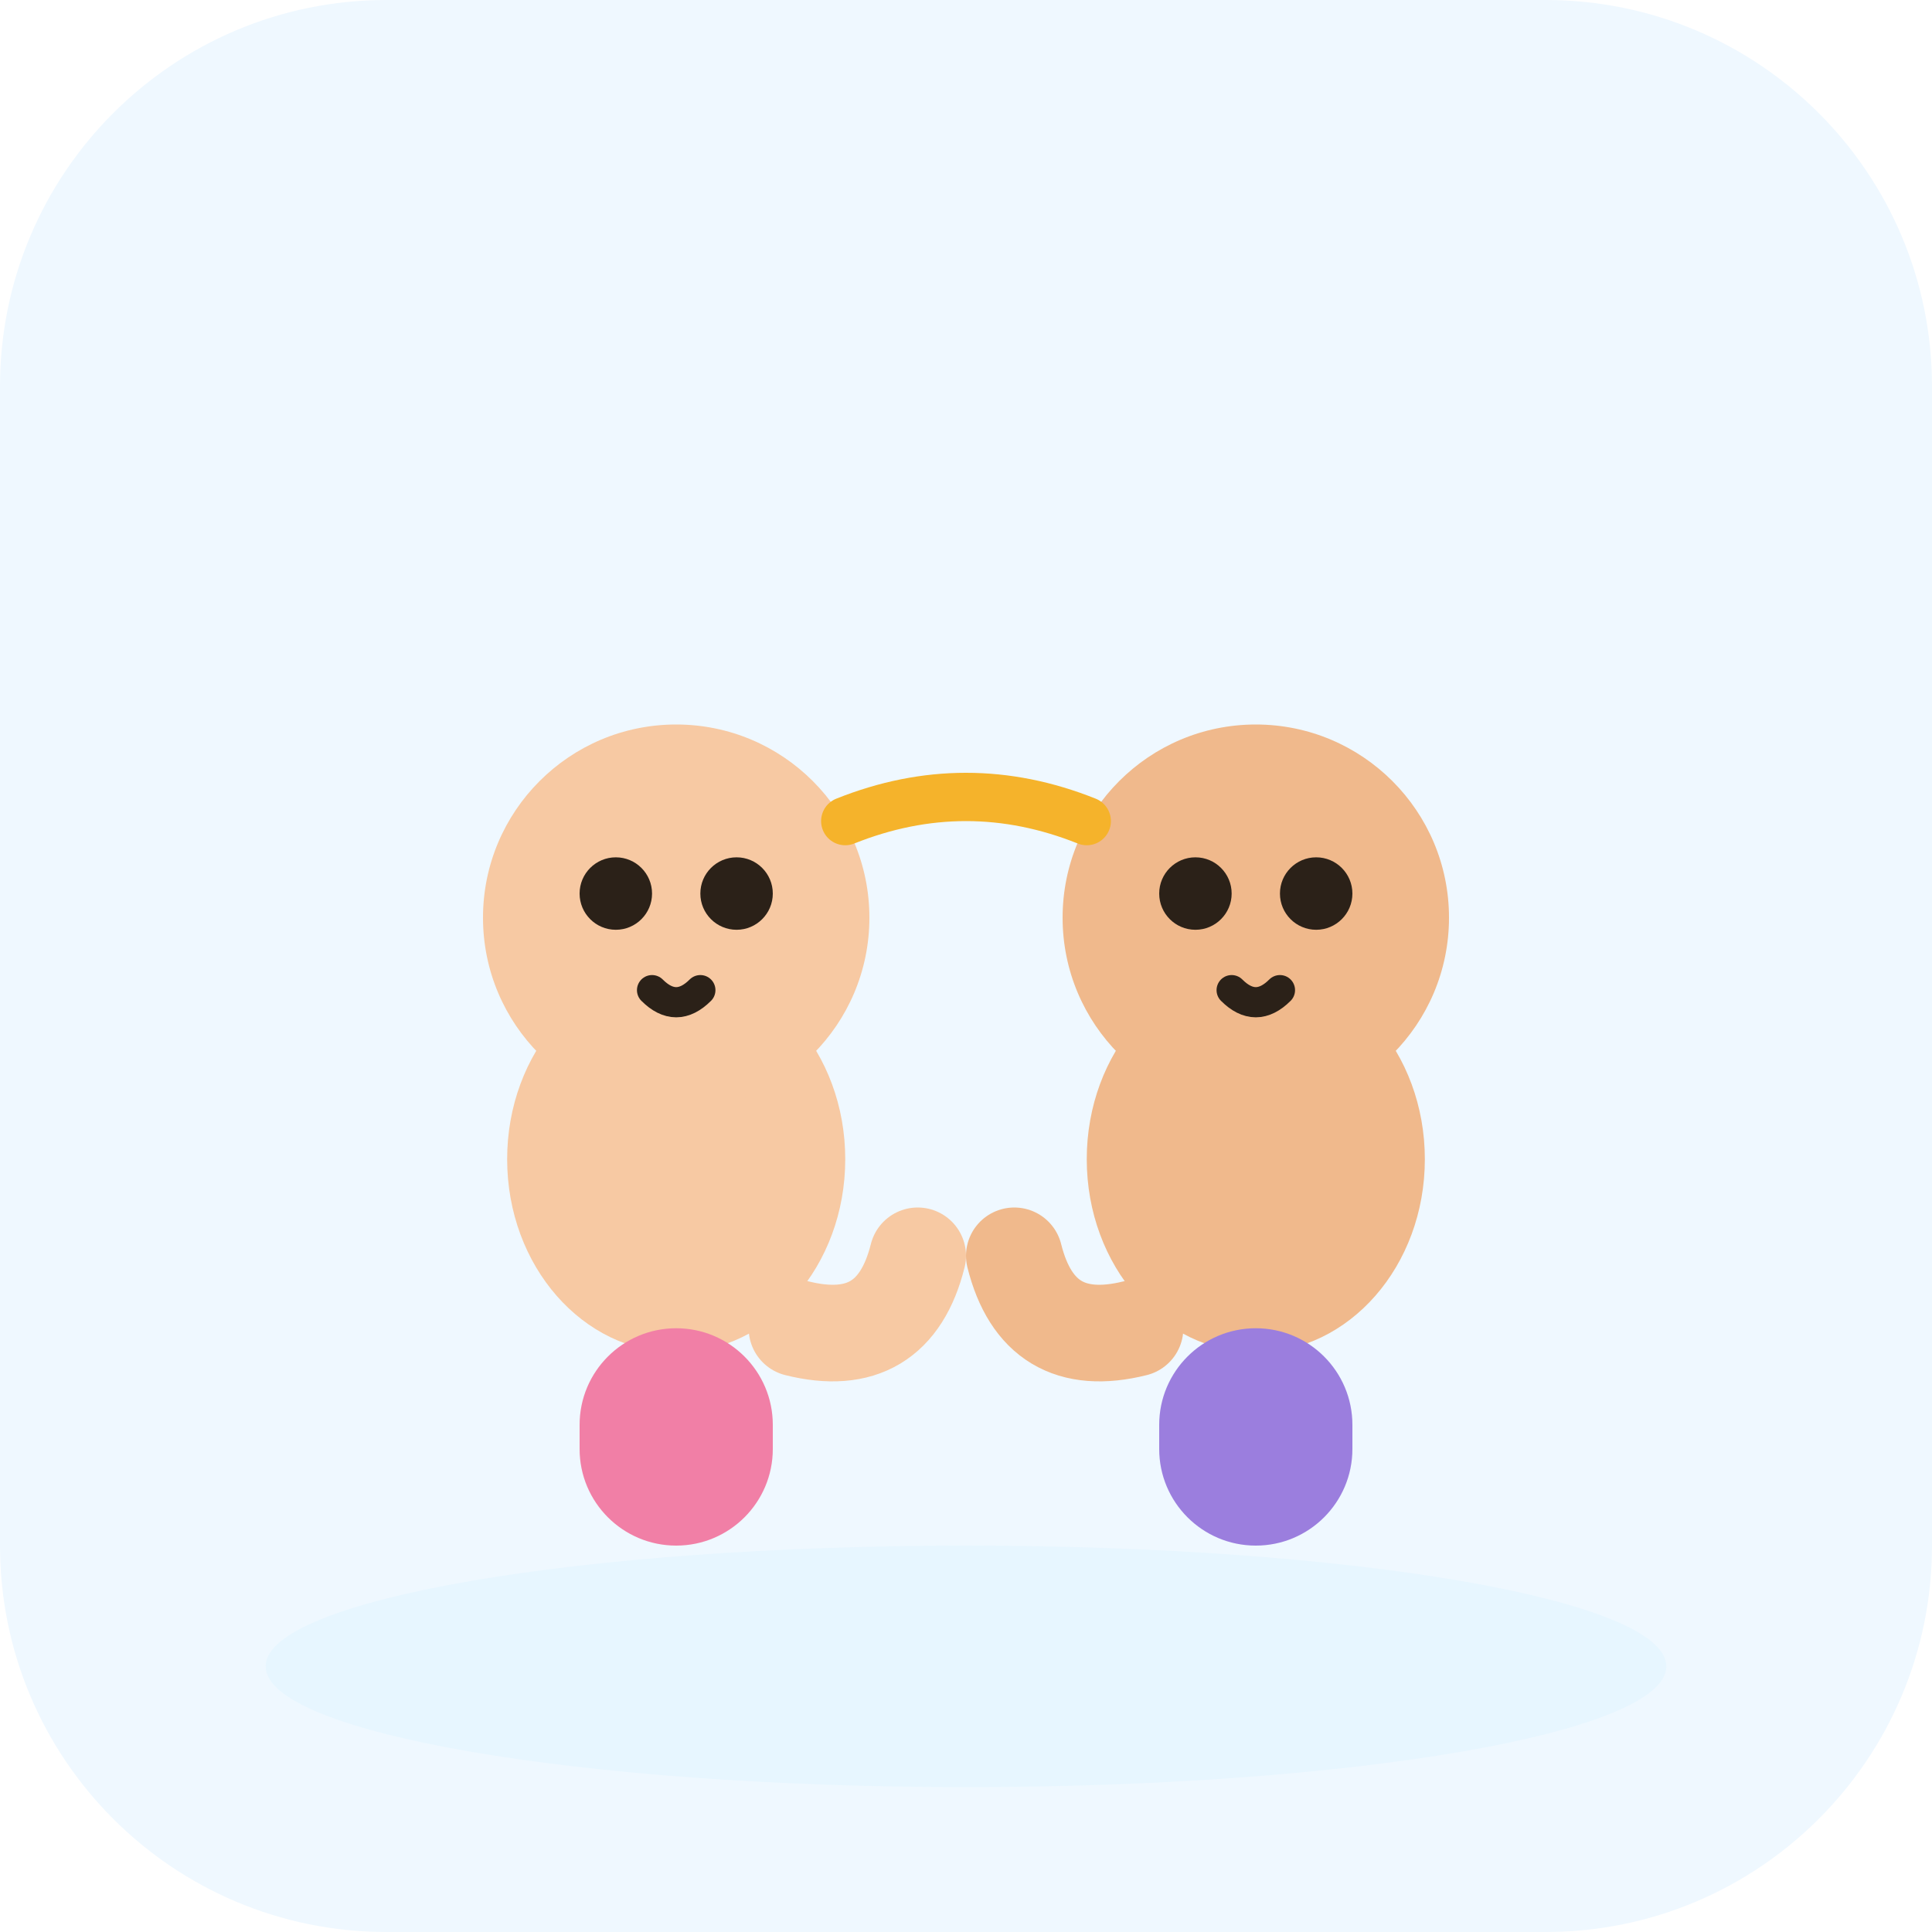
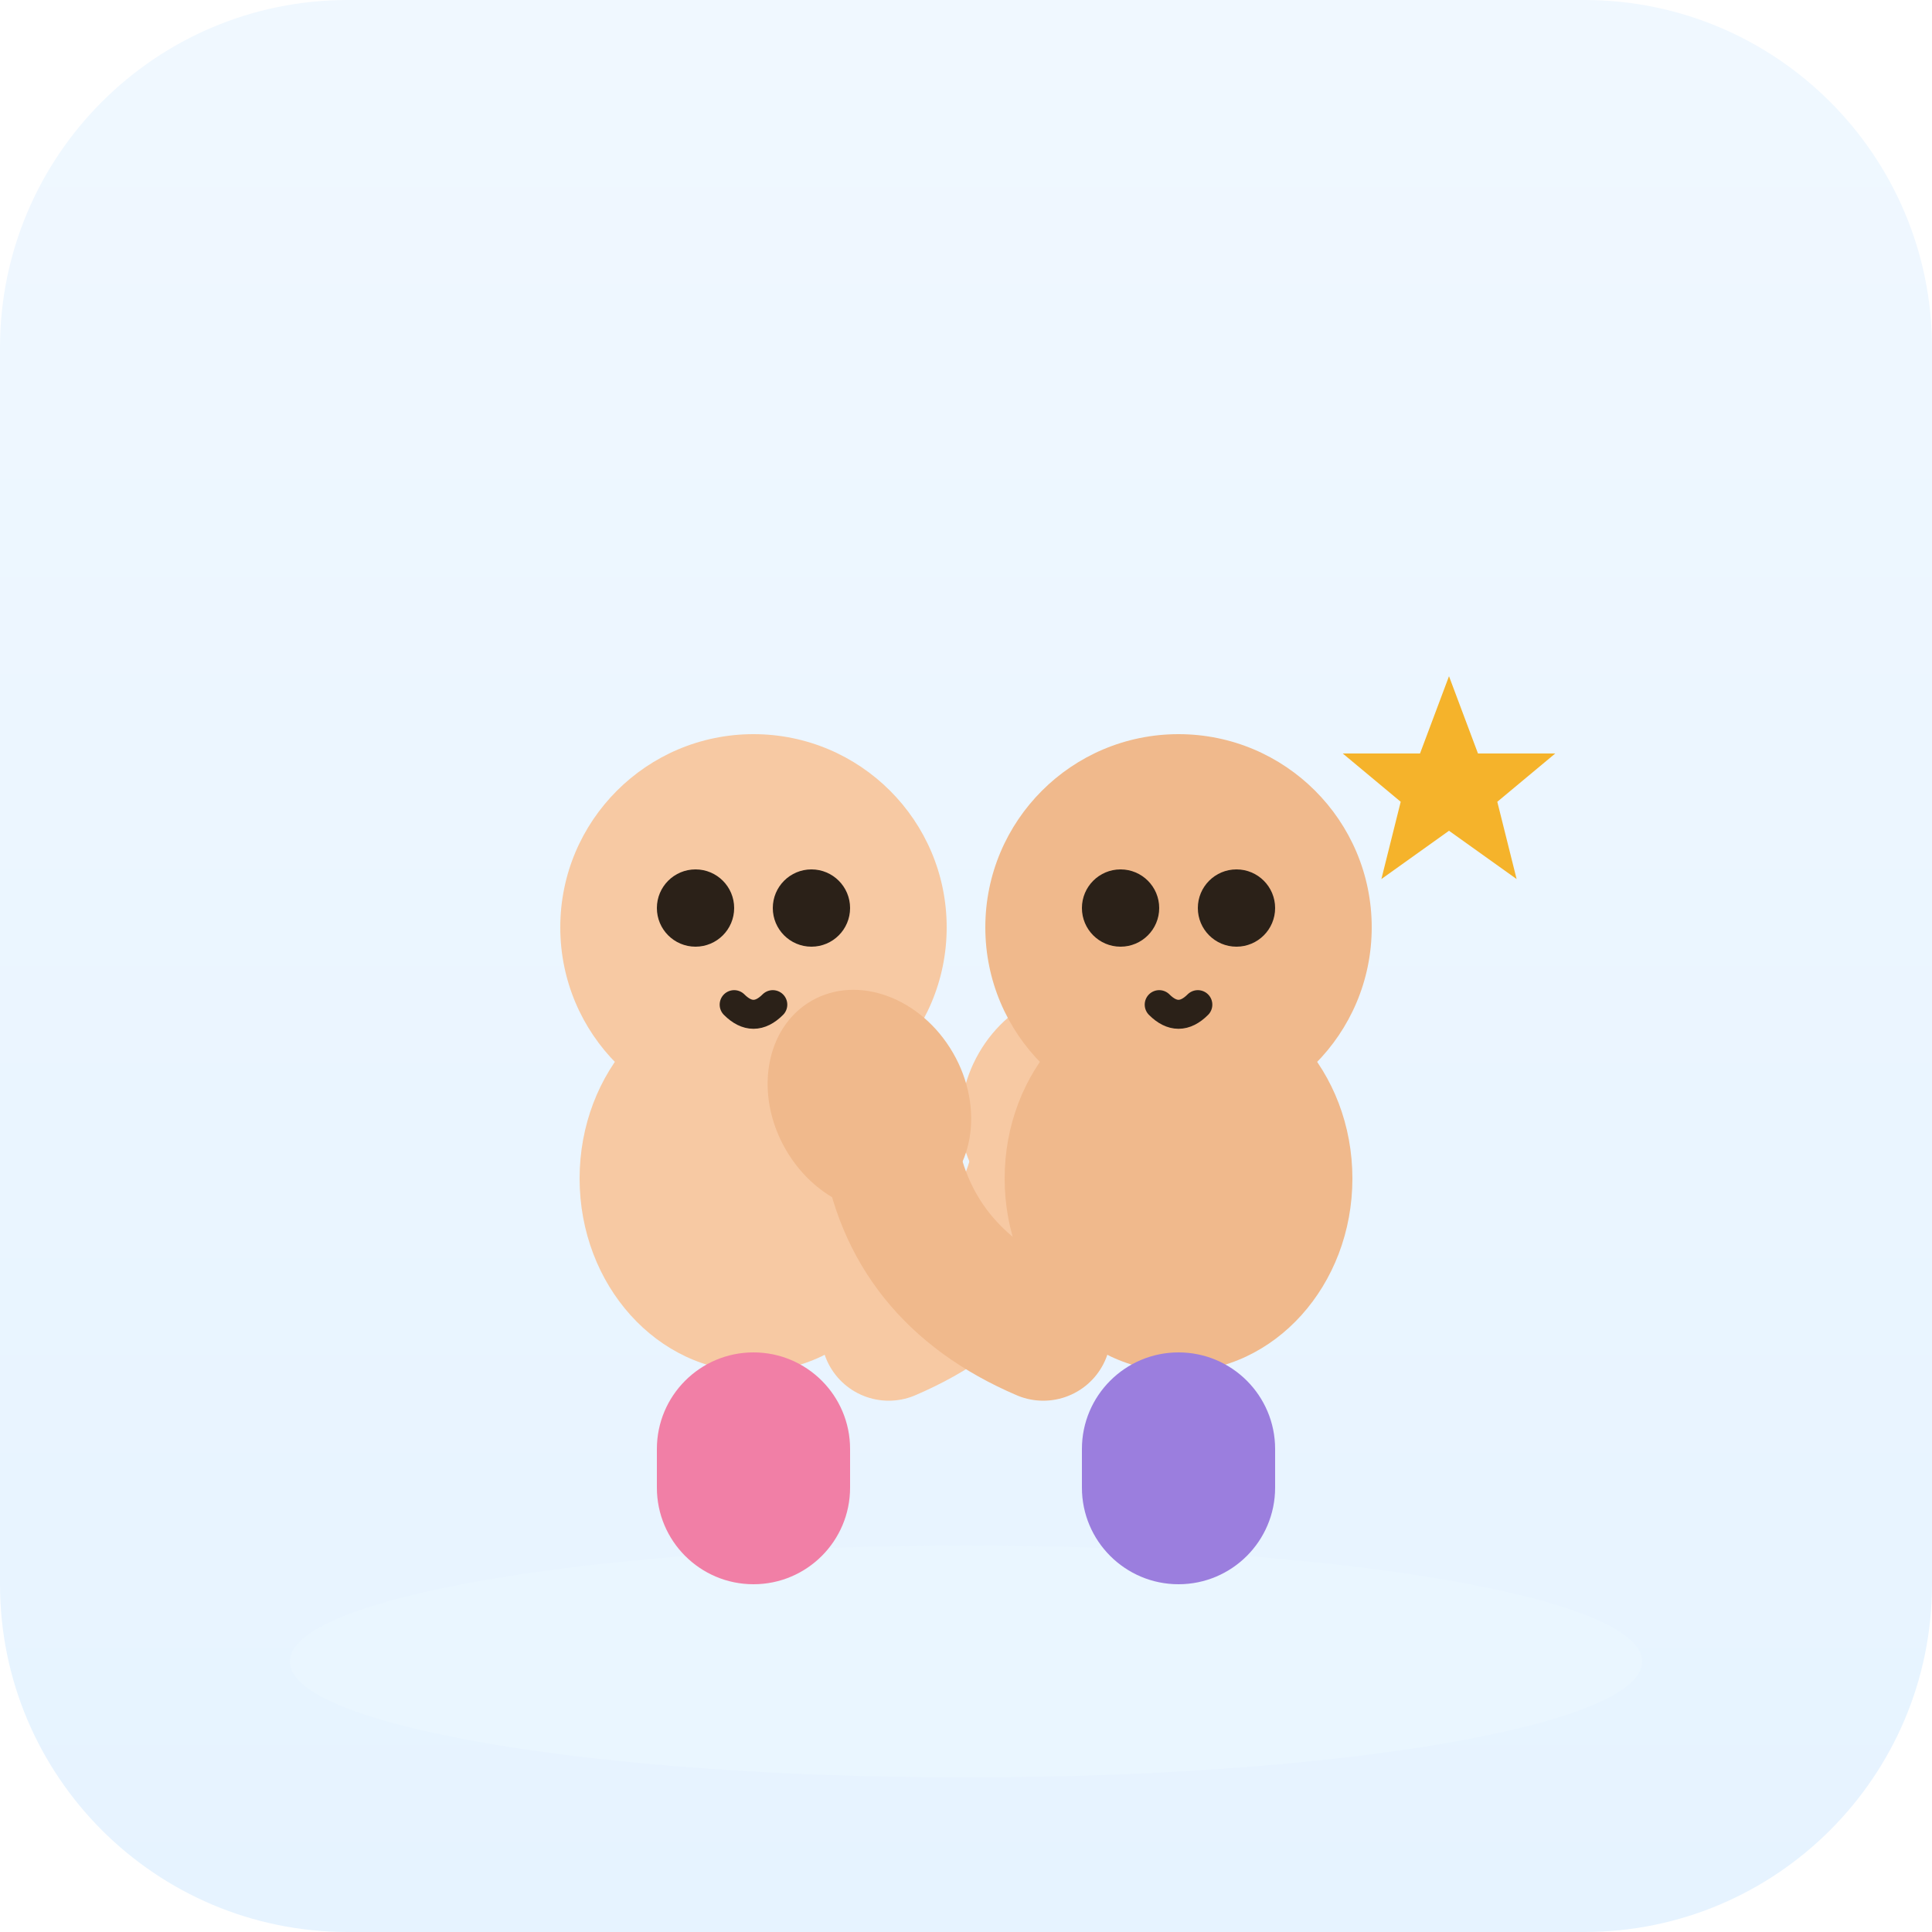
- <svg xmlns="http://www.w3.org/2000/svg" viewBox="0 0 160 160" role="img" aria-label="Dos amigos saludandose de cerca">
-   <rect width="160" height="160" rx="32" fill="#eff8ff" />
-   <ellipse cx="80" cy="138" rx="58" ry="10" fill="#e7f6ff" />
-   <ellipse cx="56" cy="96" rx="14" ry="16" fill="#f7c9a3" />
-   <circle cx="56" cy="76" r="16" fill="#f7c9a3" />
-   <circle cx="51" cy="74" r="3" fill="#2b2118" />
-   <circle cx="61" cy="74" r="3" fill="#2b2118" />
-   <path d="M54 82q2 2 4 0" stroke="#2b2118" stroke-width="2.5" stroke-linecap="round" fill="none" />
-   <rect x="48" y="110" width="16" height="18" rx="8" fill="#f17fa6" />
-   <path d="M66 110q8 2 10 -6" stroke="#f7c9a3" stroke-width="8" stroke-linecap="round" fill="none" />
-   <ellipse cx="104" cy="96" rx="14" ry="16" fill="#f0b98c" />
-   <circle cx="104" cy="76" r="16" fill="#f0b98c" />
-   <circle cx="99" cy="74" r="3" fill="#2b2118" />
-   <circle cx="109" cy="74" r="3" fill="#2b2118" />
-   <path d="M102 82q2 2 4 0" stroke="#2b2118" stroke-width="2.5" stroke-linecap="round" fill="none" />
-   <rect x="96" y="110" width="16" height="18" rx="8" fill="#9b7ede" />
-   <path d="M94 110q-8 2 -10 -6" stroke="#f0b98c" stroke-width="8" stroke-linecap="round" fill="none" />
-   <path d="M70 68q10 -4 20 0" stroke="#f5b32b" stroke-width="4" stroke-linecap="round" fill="none" />
+ <svg xmlns="http://www.w3.org/2000/svg" viewBox="0 0 200 200" role="img" aria-label="Dos amigos se saludan de cerca con la mano">
+   <defs>
+     <linearGradient id="bg2" x1="0" y1="0" x2="0" y2="1">
+       <stop offset="0%" stop-color="#f0f8ff" />
+       <stop offset="100%" stop-color="#e6f3ff" />
+     </linearGradient>
+   </defs>
+   <rect width="200" height="200" rx="36" fill="url(#bg2)" />
+   <ellipse cx="100" cy="172" rx="70" ry="12" fill="#eaf6ff" />
+   <ellipse cx="78" cy="122" rx="18" ry="20" fill="#f7c9a3" />
+   <circle cx="78" cy="96" r="20" fill="#f7c9a3" />
+   <circle cx="72" cy="94" r="4" fill="#2b2118" />
+   <circle cx="84" cy="94" r="4" fill="#2b2118" />
+   <path d="M76 104 Q78 106 80 104" stroke="#2b2118" stroke-width="3" stroke-linecap="round" fill="none" />
+   <rect x="68" y="140" width="20" height="24" rx="10" fill="#f17fa6" />
+   <path d="M92 138 Q106 132 108 118" stroke="#f7c9a3" stroke-width="14" stroke-linecap="round" fill="none" />
+   <ellipse cx="110" cy="114" rx="10" ry="12" fill="#f7c9a3" transform="rotate(30 110 114)" />
+   <ellipse cx="122" cy="122" rx="18" ry="20" fill="#f0b98c" />
+   <circle cx="122" cy="96" r="20" fill="#f0b98c" />
+   <circle cx="116" cy="94" r="4" fill="#2b2118" />
+   <circle cx="128" cy="94" r="4" fill="#2b2118" />
+   <path d="M120 104 Q122 106 124 104" stroke="#2b2118" stroke-width="3" stroke-linecap="round" fill="none" />
+   <rect x="112" y="140" width="20" height="24" rx="10" fill="#9b7ede" />
+   <path d="M108 138 Q94 132 92 118" stroke="#f0b98c" stroke-width="14" stroke-linecap="round" fill="none" />
+   <ellipse cx="90" cy="114" rx="10" ry="12" fill="#f0b98c" transform="rotate(-30 90 114)" />
+   <path d="M150 70 L153 78 L161 78 L155 83 L157 91 L150 86 L143 91 L145 83 L139 78 L147 78 Z" fill="#f5b32b" />
</svg>
